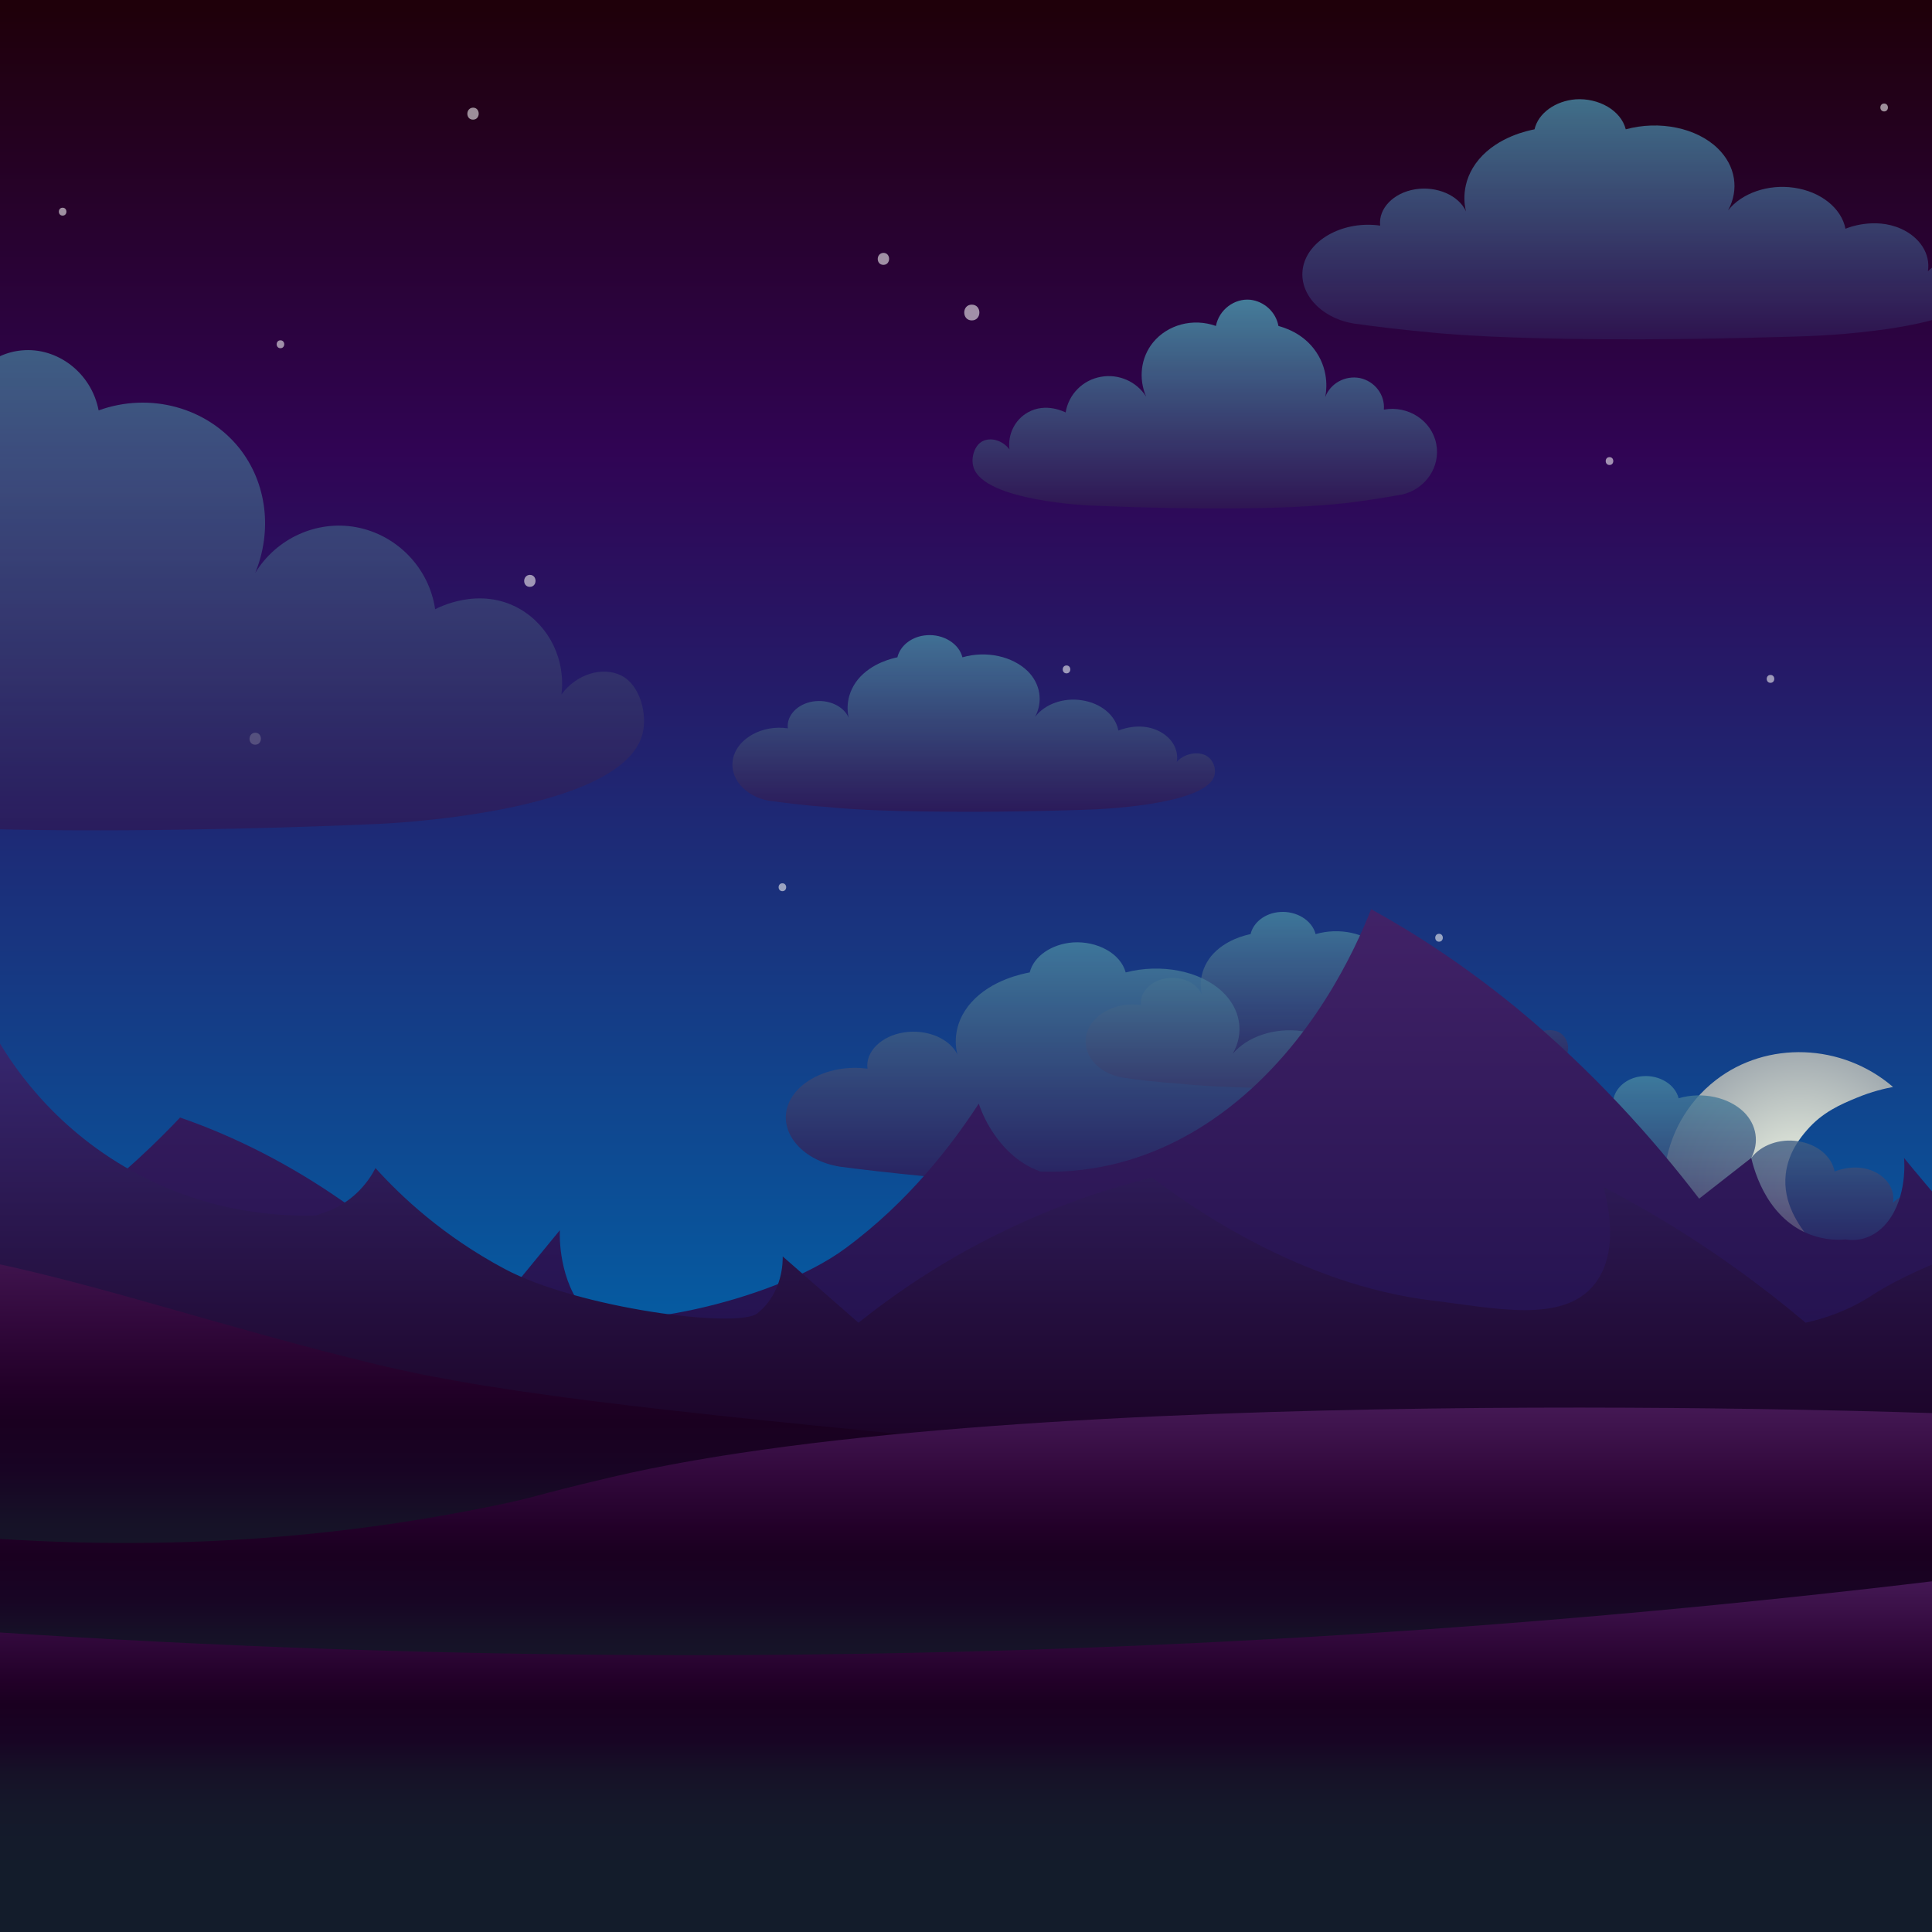
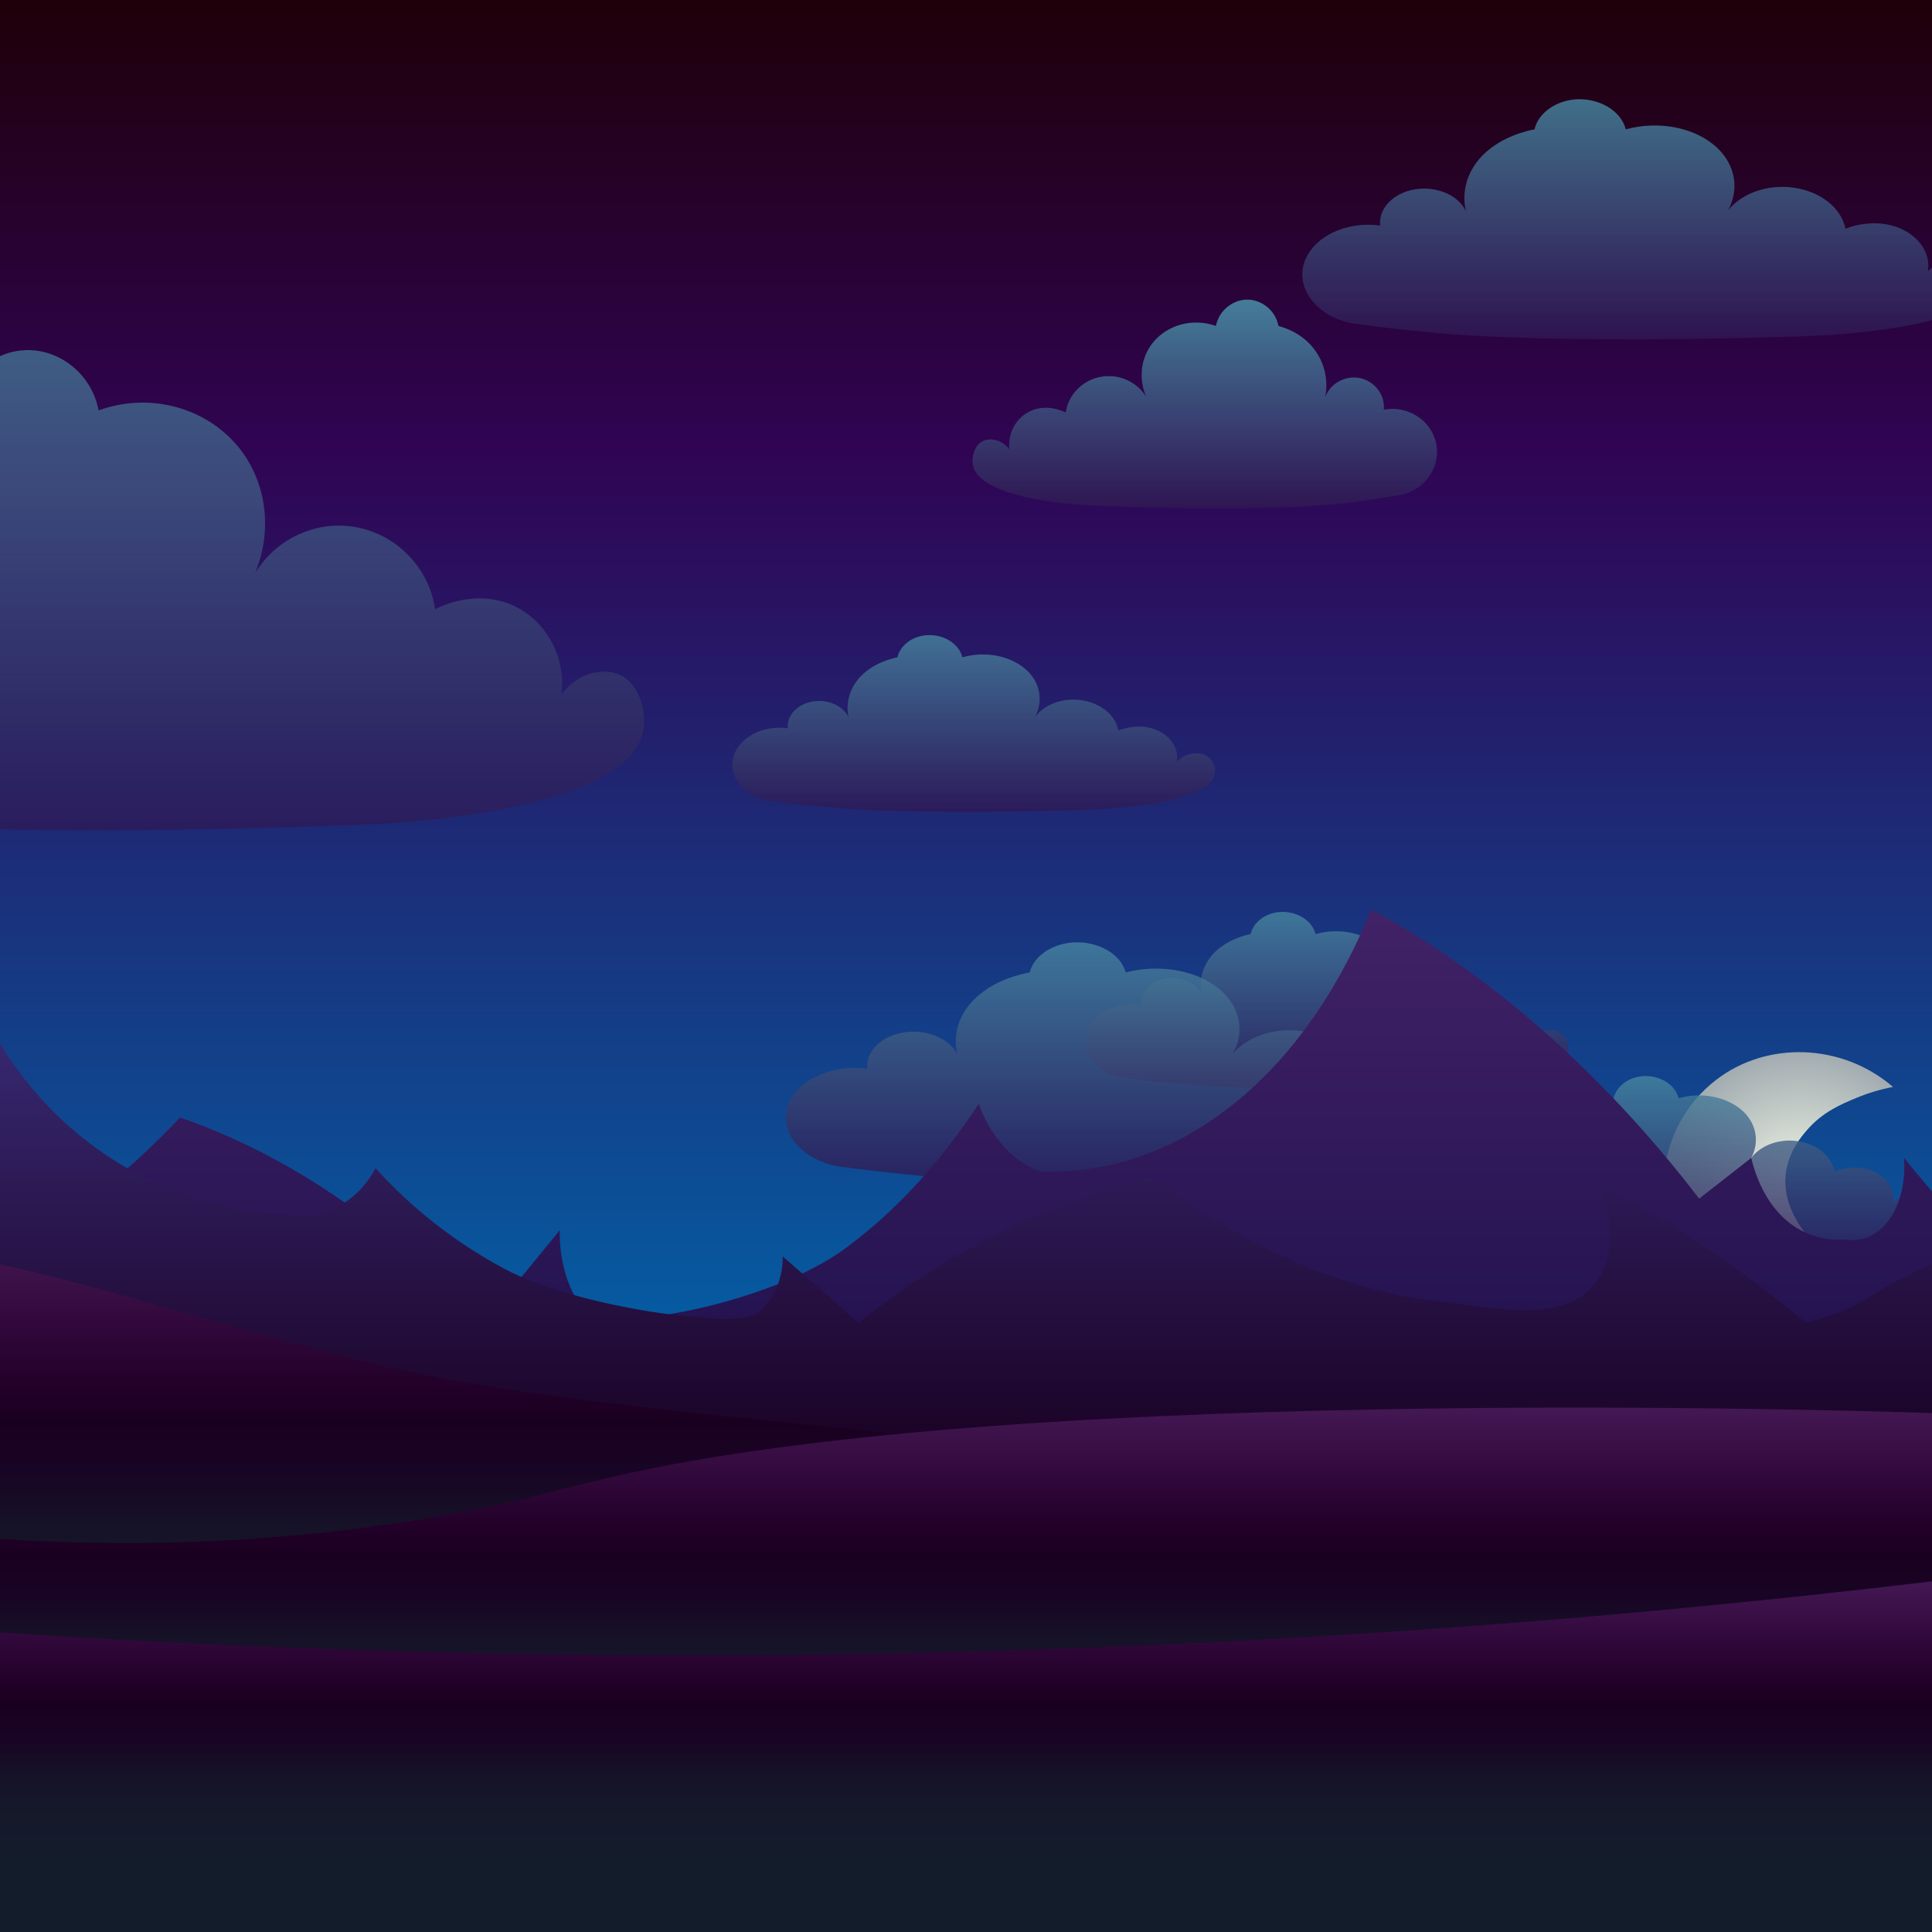
- <svg xmlns="http://www.w3.org/2000/svg" enable-background="new 0 0 792 612" version="1.1" viewBox="0 0 612 612" xml:space="preserve" id="svg192" width="612" height="612">
-   <defs id="defs196" />
-   <style type="text/css" id="style2">
- 	.st0{fill:url(#t);}
- 	.st1{opacity:0.59;}
- 	.st2{fill:#F1F2F2;}
- 	.st3{fill:url(#u);}
- 	.st4{opacity:0.68;fill:url(#v);}
- 	.st5{opacity:0.82;fill:url(#w);}
- 	.st6{opacity:0.92;fill:url(#x);}
- 	.st7{opacity:0.79;fill:url(#y);}
- 	.st8{opacity:0.79;fill:url(#z);}
- 	.st9{opacity:0.79;fill:url(#aa);}
- 	.st10{opacity:0.79;fill:url(#ab);}
- 	.st11{fill:url(#o);}
- 	.st12{fill:url(#p);}
- 	.st13{fill:url(#q);}
- 	.st14{fill:url(#r);}
- 	.st15{fill:url(#s);}
- 	.st16{fill:url(#SVGID_15_);}
- 	.st17{fill:url(#SVGID_16_);}
- 	.st18{opacity:0.68;fill:url(#SVGID_17_);}
- 	.st19{opacity:0.82;fill:url(#SVGID_18_);}
- 	.st20{opacity:0.92;fill:url(#SVGID_19_);}
- 	.st21{opacity:0.79;fill:url(#SVGID_20_);}
- 	.st22{opacity:0.79;fill:url(#SVGID_21_);}
- 	.st23{opacity:0.79;fill:url(#SVGID_22_);}
- 	.st24{opacity:0.79;fill:url(#SVGID_23_);}
- 	.st25{fill:url(#SVGID_24_);}
- 	.st26{fill:url(#SVGID_25_);}
- 	.st27{fill:url(#SVGID_26_);}
- 	.st28{fill:url(#SVGID_27_);}
- 	.st29{fill:url(#SVGID_28_);}
- 	.st30{fill:url(#SVGID_29_);}
- 	.st31{fill:url(#SVGID_30_);}
- 	.st32{opacity:0.68;fill:url(#SVGID_31_);}
- 	.st33{opacity:0.82;fill:url(#SVGID_32_);}
- 	.st34{opacity:0.92;fill:url(#SVGID_33_);}
- 	.st35{opacity:0.79;fill:url(#SVGID_34_);}
- 	.st36{opacity:0.79;fill:url(#SVGID_35_);}
- 	.st37{opacity:0.79;fill:url(#SVGID_36_);}
- 	.st38{opacity:0.79;fill:url(#SVGID_37_);}
- 	.st39{fill:url(#SVGID_38_);}
- 	.st40{fill:url(#SVGID_39_);}
- 	.st41{fill:url(#SVGID_40_);}
- 	.st42{fill:url(#SVGID_41_);}
- 	.st43{fill:url(#SVGID_42_);}
- 	.st44{fill:url(#SVGID_43_);}
- 	.st45{fill:url(#SVGID_44_);}
- 	.st46{opacity:0.68;fill:url(#SVGID_45_);}
- 	.st47{opacity:0.82;fill:url(#SVGID_46_);}
- 	.st48{opacity:0.92;fill:url(#SVGID_47_);}
- 	.st49{opacity:0.79;fill:url(#SVGID_48_);}
- 	.st50{opacity:0.79;fill:url(#SVGID_49_);}
- 	.st51{opacity:0.79;fill:url(#SVGID_50_);}
- 	.st52{opacity:0.79;fill:url(#SVGID_51_);}
- 	.st53{fill:url(#SVGID_52_);}
- 	.st54{fill:url(#SVGID_53_);}
- 	.st55{fill:url(#SVGID_54_);}
- 	.st56{fill:url(#SVGID_55_);}
- 	.st57{fill:url(#SVGID_56_);}
- 	.st58{fill:url(#SVGID_57_);}
- 	.st59{fill:url(#SVGID_58_);}
- 	.st60{opacity:0.68;fill:url(#SVGID_59_);}
- 	.st61{opacity:0.82;fill:url(#SVGID_60_);}
- 	.st62{opacity:0.92;fill:url(#SVGID_61_);}
- 	.st63{opacity:0.79;fill:url(#SVGID_62_);}
- 	.st64{opacity:0.79;fill:url(#SVGID_63_);}
- 	.st65{opacity:0.79;fill:url(#SVGID_64_);}
- 	.st66{opacity:0.79;fill:url(#SVGID_65_);}
- 	.st67{fill:url(#SVGID_66_);}
- 	.st68{fill:url(#SVGID_67_);}
- 	.st69{fill:url(#SVGID_68_);}
- 	.st70{fill:url(#SVGID_69_);}
- 	.st71{fill:url(#SVGID_70_);}
- </style>
-   <linearGradient id="t" x1="396" x2="396" y2="456" gradientUnits="userSpaceOnUse" gradientTransform="translate(-178.1591)">
-     <stop stop-color="#1F000A" offset=".006" id="stop4" />
-     <stop stop-color="#300454" offset=".314" id="stop6" />
-     <stop stop-color="#0066AB" offset=".993" id="stop8" />
+ <svg xmlns="http://www.w3.org/2000/svg" xml:space="preserve" id="svg192" version="1.1" viewBox="0 0 612 612">
+   <linearGradient id="t" x1="396" x2="396" y2="456" gradientTransform="translate(-178.16)" gradientUnits="userSpaceOnUse">
+     <stop id="stop4" offset=".006" stop-color="#1F000A" />
+     <stop id="stop6" offset=".314" stop-color="#300454" />
+     <stop id="stop8" offset=".993" stop-color="#0066AB" />
  </linearGradient>
-   <rect class="st0" width="792" height="456" id="rect11" x="-178.159" y="0" style="fill:url(#t)" />
-   <radialGradient id="u" cx="270.26" cy="131.05" r="55.541" gradientUnits="userSpaceOnUse" gradientTransform="matrix(0.4793164,0.5990925,-0.6105686,0.4738286,520.443,151.6661)">
-     <stop stop-color="#F1F7E6" offset="0" id="stop13" />
-     <stop stop-color="#A3ACB1" offset=".99" id="stop15" />
+   <path id="rect11" fill="url(#t)" d="M-178.159 0h792v456h-792z" />
+   <radialGradient id="u" cx="270.26" cy="131.05" r="55.541" gradientTransform="matrix(.47932 .5991 -.61057 .47383 520.443 151.666)" gradientUnits="userSpaceOnUse">
+     <stop id="stop13" offset="0" stop-color="#F1F7E6" />
+     <stop id="stop15" offset=".99" stop-color="#A3ACB1" />
  </radialGradient>
-   <path class="st3" d="m 572.34,358.042 c 4.964,-5.794 10.903,-8.267 15.734,-10.268 4.893,-2.049 9.096,-2.98 11.585,-3.456 -16.199,-13.939 -40.038,-14.666 -56.157,-2.157 -18.683,14.499 -21.978,41.429 -7.311,59.762 14.667,18.332 42.023,21.476 60.707,6.977 -5.366,-1.759 -16.054,-6.088 -23.788,-16.497 -3.281,-4.348 -8.453,-11.308 -7.446,-20.44 0.805,-7.034 4.875,-11.843 6.676,-13.921 z" id="path18" style="fill:url(#u);stroke-width:0.77" />
-   <g class="st1" id="g58" transform="translate(-178.1591)">
-     <path class="st2" d="m 328,37.9 c 2.4,0 2.4,-3.8 0,-3.8 -2.4,0.1 -2.4,3.8 0,3.8 z" id="path20" />
-     <path class="st2" d="m 486,101.5 c 3.2,0 3.2,-5 0,-5 -3.2,0 -3.2,5 0,5 z" id="path22" />
-     <path class="st2" d="m 198,68.3 c 1.6,0 1.6,-2.5 0,-2.5 -1.6,0 -1.6,2.5 0,2.5 z" id="path24" />
-     <path class="st2" d="m 267,110.3 c 1.6,0 1.6,-2.5 0,-2.5 -1.6,0 -1.6,2.5 0,2.5 z" id="path26" />
-     <path class="st2" d="m 426,282.3 c 1.6,0 1.6,-2.5 0,-2.5 -1.6,0 -1.6,2.5 0,2.5 z" id="path28" />
-     <path class="st2" d="m 516,213.3 c 1.6,0 1.6,-2.5 0,-2.5 -1.6,0 -1.6,2.5 0,2.5 z" id="path30" />
-     <path class="st2" d="m 634,298.3 c 1.6,0 1.6,-2.5 0,-2.5 -1.6,0 -1.6,2.5 0,2.5 z" id="path32" />
-     <path class="st2" d="m 739,216.3 c 1.6,0 1.6,-2.5 0,-2.5 -1.6,0 -1.6,2.5 0,2.5 z" id="path34" />
-     <path class="st2" d="m 688,147.3 c 1.6,0 1.6,-2.5 0,-2.5 -1.6,0 -1.6,2.5 0,2.5 z" id="path36" />
-     <path class="st2" d="m 775,35.3 c 1.6,0 1.6,-2.5 0,-2.5 -1.6,0 -1.6,2.5 0,2.5 z" id="path38" />
-     <path class="st2" d="m 64,298.3 c 1.6,0 1.6,-2.5 0,-2.5 -1.6,0 -1.6,2.5 0,2.5 z" id="path40" />
-     <path class="st2" d="m 43,159.3 c 1.6,0 1.6,-2.5 0,-2.5 -1.6,0 -1.6,2.5 0,2.5 z" id="path42" />
-     <path class="st2" d="m 132,82.3 c 1.6,0 1.6,-2.5 0,-2.5 -1.6,0 -1.6,2.5 0,2.5 z" id="path44" />
-     <path class="st2" d="m 77,56.9 c 2.4,0 2.4,-3.8 0,-3.8 -2.4,0.1 -2.4,3.8 0,3.8 z" id="path46" />
-     <path class="st2" d="m 103,119.9 c 2.4,0 2.4,-3.8 0,-3.8 -2.4,0.1 -2.4,3.8 0,3.8 z" id="path48" />
-     <path class="st2" d="m 458,83.9 c 2.4,0 2.4,-3.8 0,-3.8 -2.4,0.1 -2.4,3.8 0,3.8 z" id="path50" />
-     <path class="st2" d="m 346,185.9 c 2.4,0 2.4,-3.8 0,-3.8 -2.4,0.1 -2.4,3.8 0,3.8 z" id="path52" />
-     <path class="st2" d="m 164,323.9 c 2.4,0 2.4,-3.8 0,-3.8 -2.4,0.1 -2.4,3.8 0,3.8 z" id="path54" />
-     <path class="st2" d="m 259,235.9 c 2.4,0 2.4,-3.8 0,-3.8 -2.4,0.1 -2.4,3.8 0,3.8 z" id="path56" />
-   </g>
-   <linearGradient id="v" x1="217.2" x2="217.2" y1="110.9" y2="263.03" gradientUnits="userSpaceOnUse" gradientTransform="translate(-178.1591)">
-     <stop stop-color="#4787A1" offset="0" id="stop60" />
-     <stop stop-color="#2F1753" offset=".995" id="stop62" />
+   <path id="path18" fill="url(#u)" stroke-width=".77" d="M572.34 358.042c4.964-5.795 10.903-8.267 15.735-10.269a57.78 57.78 0 0 1 11.585-3.456c-16.2-13.938-40.038-14.665-56.157-2.156-18.683 14.499-21.978 41.43-7.31 59.761 14.666 18.333 42.022 21.477 60.706 6.978-5.366-1.76-16.055-6.089-23.789-16.498-3.28-4.348-8.453-11.307-7.446-20.44.805-7.034 4.875-11.843 6.676-13.92z" />
+   <linearGradient id="v" x1="217.2" x2="217.2" y1="110.9" y2="263.03" gradientTransform="translate(-178.16)" gradientUnits="userSpaceOnUse">
+     <stop id="stop60" offset="0" stop-color="#4787A1" />
+     <stop id="stop62" offset=".995" stop-color="#2F1753" />
  </linearGradient>
-   <path class="st4" d="m -101.159,253 c -16.7,-3.9 -27.4,-20.3 -24.2,-36.8 3.2,-16.9 20,-28.4 37.2,-25.2 -1,-10.9 6.4,-20.8 17,-23 10.5,-2.2 21.1,3.8 24.6,14 -0.6,-3 -3.3,-18.2 6.4,-33 9.4,-14.5 23.9,-18.3 27,-19 1.9,-10.3 10.2,-18.1 20,-19 11.2,-1.1 22.1,7 24.4,19 16.3,-5.9 34.3,-0.9 44.6,12 8.7,11 10.5,26.1 5,39.5 6.7,-11 19.5,-16.8 32,-14.5 12.9,2.4 23.1,12.9 25,26 0.6,-0.3 14,-7.6 27,0 9.2,5.4 14.4,16.1 13,27 4.9,-6.7 13.2,-8.9 19,-6 5.9,3 8.4,12.3 6.6,18.8 -7.2,25.2 -83.6,28.2 -83.6,28.2 0,0 -48.4,2.3 -99,2 -47.8,-0.3 -71.7,-2.8 -82,-4 -16.5,-1.9 -30.3,-4.2 -40,-6 z" id="path65" style="fill:url(#v)" />
-   <linearGradient id="w" x1="663.58" x2="663.58" y1="29.904" y2="105.97" gradientUnits="userSpaceOnUse" gradientTransform="translate(-143.5083,1.467191)">
-     <stop stop-color="#4787A1" offset="0" id="stop67" />
-     <stop stop-color="#2F1753" offset=".995" id="stop69" />
+   <path id="path65" fill="url(#v)" d="M-101.16 253c-16.7-3.9-27.4-20.3-24.2-36.8 3.2-16.9 20-28.4 37.2-25.2-1-10.9 6.4-20.8 17-23 10.5-2.2 21.1 3.8 24.6 14-.6-3-3.3-18.2 6.4-33 9.4-14.5 23.9-18.3 27-19 1.9-10.3 10.2-18.1 20-19 11.2-1.1 22.1 7 24.4 19 16.3-5.9 34.3-.9 44.6 12 8.7 11 10.5 26.1 5 39.5 6.7-11 19.5-16.8 32-14.5 12.9 2.4 23.1 12.9 25 26 .6-.3 14-7.6 27 0 9.2 5.4 14.4 16.1 13 27 4.9-6.7 13.2-8.9 19-6 5.9 3 8.4 12.3 6.6 18.8-7.2 25.2-83.6 28.2-83.6 28.2s-48.4 2.3-99 2c-47.8-.3-71.7-2.8-82-4a590.2 590.2 0 0 1-40-6z" opacity=".68" />
+   <linearGradient id="w" x1="663.58" x2="663.58" y1="29.904" y2="105.97" gradientTransform="translate(-143.508 1.467)" gradientUnits="userSpaceOnUse">
+     <stop id="stop67" offset="0" stop-color="#4787A1" />
+     <stop id="stop69" offset=".995" stop-color="#2F1753" />
  </linearGradient>
-   <path class="st5" d="m 428.692,102.467 c -10.9,-1.9 -17.8,-10.2 -15.8,-18.4 2.1,-8.5 13,-14.2 24.3,-12.6 -0.6,-5.4 4.2,-10.4 11.1,-11.5 6.8,-1.1 13.8,1.9 16.1,7 -0.4,-1.5 -2.1,-9.1 4.1,-16.5 6.1,-7.2 15.6,-9.1 17.6,-9.5 1.2,-5.2 6.7,-9 13,-9.5 7.3,-0.5 14.4,3.5 15.9,9.5 10.6,-2.9 22.4,-0.5 29.1,6 5.7,5.5 6.9,13.1 3.3,19.7 4.3,-5.5 12.7,-8.4 20.9,-7.2 8.4,1.2 15,6.4 16.3,13 0.4,-0.2 9.1,-3.8 17.6,0 6,2.7 9.4,8 8.5,13.5 3.2,-3.4 8.6,-4.5 12.4,-3 3.9,1.5 5.5,6.1 4.3,9.4 -4.7,12.6 -54.5,14.1 -54.5,14.1 0,0 -31.6,1.2 -64.6,1 -31.2,-0.2 -46.8,-1.4 -53.5,-2 -10.8,-1 -19.8,-2.1 -26.1,-3 z" id="path72" style="fill:url(#w)" />
-   <linearGradient id="x" x1="-2904.7" x2="-2904.7" y1="55.904" y2="122" gradientTransform="matrix(-1.1403,0,0,1,-2930.733,39.05537)" gradientUnits="userSpaceOnUse">
-     <stop stop-color="#4787A1" offset="0" id="stop74" />
-     <stop stop-color="#2F1753" offset=".995" id="stop76" />
+   <path id="path72" fill="url(#w)" d="M428.692 102.467c-10.9-1.9-17.8-10.2-15.8-18.4 2.1-8.5 13-14.2 24.3-12.6-.6-5.4 4.2-10.4 11.1-11.5 6.8-1.1 13.8 1.9 16.1 7-.4-1.5-2.1-9.1 4.1-16.5 6.1-7.2 15.6-9.1 17.6-9.5 1.2-5.2 6.7-9 13-9.5 7.3-.5 14.4 3.5 15.9 9.5 10.6-2.9 22.4-.5 29.1 6 5.7 5.5 6.9 13.1 3.3 19.7 4.3-5.5 12.7-8.4 20.9-7.2 8.4 1.2 15 6.4 16.3 13 .4-.2 9.1-3.8 17.6 0 6 2.7 9.4 8 8.5 13.5 3.2-3.4 8.6-4.5 12.4-3 3.9 1.5 5.5 6.1 4.3 9.4-4.7 12.6-54.5 14.1-54.5 14.1s-31.6 1.2-64.6 1c-31.2-.2-46.8-1.4-53.5-2-10.8-1-19.8-2.1-26.1-3z" opacity=".82" />
+   <linearGradient id="x" x1="-2904.7" x2="-2904.7" y1="55.904" y2="122" gradientTransform="matrix(-1.1403 0 0 1 -2930.733 39.055)" gradientUnits="userSpaceOnUse">
+     <stop id="stop74" offset="0" stop-color="#4787A1" />
+     <stop id="stop76" offset=".995" stop-color="#2F1753" />
  </linearGradient>
-   <path class="st6" d="m 444.167,156.655 c 7.4,-1.7 12.2,-8.8 10.8,-16 -1.4,-7.4 -8.9,-12.3 -16.6,-10.9 0.4,-4.7 -2.9,-9 -7.6,-10 -4.7,-0.9 -9.4,1.7 -11,6.1 0.3,-1.3 1.5,-7.9 -2.8,-14.3 -4.2,-6.3 -10.7,-7.9 -12,-8.3 -0.8,-4.5 -4.6,-7.8 -8.9,-8.3 -5,-0.5 -9.9,3.1 -10.9,8.3 -7.3,-2.6 -15.3,-0.4 -19.9,5.2 -3.9,4.8 -4.7,11.4 -2.2,17.2 -3,-4.8 -8.7,-7.3 -14.3,-6.3 -5.8,1 -10.3,5.6 -11.2,11.3 -0.3,-0.1 -6.2,-3.3 -12,0 -4.1,2.3 -6.4,7 -5.8,11.7 -2.2,-2.9 -5.9,-3.9 -8.5,-2.6 -2.6,1.3 -3.8,5.3 -2.9,8.2 3.2,10.9 37.3,12.2 37.3,12.2 0,0 21.6,1 44.2,0.9 21.3,-0.1 32,-1.2 36.6,-1.7 7.2,-0.9 13.3,-1.9 17.7,-2.7 z" id="path79" style="fill:url(#x)" />
-   <linearGradient id="y" x1="248.47" x2="248.47" y1="327.57" y2="383.6" gradientUnits="userSpaceOnUse" gradientTransform="translate(286.8409,13.4)">
-     <stop stop-color="#4787A1" offset="0" id="stop81" />
-     <stop stop-color="#2F1753" offset=".995" id="stop83" />
+   <path id="path79" fill="url(#x)" d="M444.167 156.655c7.4-1.7 12.2-8.8 10.8-16-1.4-7.4-8.9-12.3-16.6-10.9.4-4.7-2.9-9-7.6-10-4.7-.9-9.4 1.7-11 6.1.3-1.3 1.5-7.9-2.8-14.3-4.2-6.3-10.7-7.9-12-8.3-.8-4.5-4.6-7.8-8.9-8.3-5-.5-9.9 3.1-10.9 8.3-7.3-2.6-15.3-.4-19.9 5.2-3.9 4.8-4.7 11.4-2.2 17.2-3-4.8-8.7-7.3-14.3-6.3-5.8 1-10.3 5.6-11.2 11.3-.3-.1-6.2-3.3-12 0-4.1 2.3-6.4 7-5.8 11.7-2.2-2.9-5.9-3.9-8.5-2.6-2.6 1.3-3.8 5.3-2.9 8.2 3.2 10.9 37.3 12.2 37.3 12.2s21.6 1 44.2.9c21.3-.1 32-1.2 36.6-1.7 7.2-.9 13.3-1.9 17.7-2.7z" opacity=".92" />
+   <linearGradient id="y" x1="248.47" x2="248.47" y1="327.57" y2="383.6" gradientTransform="translate(286.84 13.4)" gradientUnits="userSpaceOnUse">
+     <stop id="stop81" offset="0" stop-color="#4787A1" />
+     <stop id="stop83" offset=".995" stop-color="#2F1753" />
  </linearGradient>
-   <path class="st7" d="m 470.341,393.3 c -7.7,-1.4 -12.7,-7.5 -11.2,-13.6 1.5,-6.2 9.3,-10.5 17.3,-9.3 -0.5,-4 3,-7.7 7.9,-8.5 4.9,-0.8 9.8,1.4 11.4,5.2 -0.3,-1.1 -1.5,-6.7 2.9,-12.2 4.4,-5.3 11.1,-6.7 12.5,-7 0.9,-3.8 4.7,-6.7 9.3,-7 5.2,-0.4 10.2,2.6 11.3,7 7.6,-2.2 15.9,-0.3 20.7,4.4 4,4 4.9,9.6 2.3,14.5 3.1,-4.1 9,-6.2 14.8,-5.3 6,0.9 10.7,4.7 11.6,9.6 0.3,-0.1 6.5,-2.8 12.5,0 4.3,2 6.7,5.9 6,9.9 2.3,-2.5 6.1,-3.3 8.8,-2.2 2.7,1.1 3.9,4.5 3,6.9 -3.3,9.3 -38.7,10.4 -38.7,10.4 0,0 -22.5,0.9 -45.9,0.7 -22.2,-0.1 -33.3,-1 -38,-1.5 -7.6,-0.5 -14,-1.3 -18.5,-2 z" id="path86" style="fill:url(#y)" />
-   <linearGradient id="z" x1="77.001" x2="77.001" y1="299.93" y2="355.96" gradientUnits="userSpaceOnUse" gradientTransform="translate(231.4669,-98.68018)">
-     <stop stop-color="#4787A1" offset="0" id="stop88" />
-     <stop stop-color="#2F1753" offset=".995" id="stop90" />
+   <path id="path86" fill="url(#y)" d="M470.34 393.3c-7.7-1.4-12.7-7.5-11.2-13.6 1.5-6.2 9.3-10.5 17.3-9.3-.5-4 3-7.7 7.9-8.5 4.9-.8 9.8 1.4 11.4 5.2-.3-1.1-1.5-6.7 2.9-12.2 4.4-5.3 11.1-6.7 12.5-7 .9-3.8 4.7-6.7 9.3-7 5.2-.4 10.2 2.6 11.3 7 7.6-2.2 15.9-.3 20.7 4.4 4 4 4.9 9.6 2.3 14.5 3.1-4.1 9-6.2 14.8-5.3 6 .9 10.7 4.7 11.6 9.6.3-.1 6.5-2.8 12.5 0 4.3 2 6.7 5.9 6 9.9 2.3-2.5 6.1-3.3 8.8-2.2 2.7 1.1 3.9 4.5 3 6.9-3.3 9.3-38.7 10.4-38.7 10.4s-22.5.9-45.9.7c-22.2-.1-33.3-1-38-1.5-7.6-.5-14-1.3-18.5-2z" opacity=".79" />
+   <linearGradient id="z" x1="77.001" x2="77.001" y1="299.93" y2="355.96" gradientTransform="translate(231.467 -98.68)" gradientUnits="userSpaceOnUse">
+     <stop id="stop88" offset="0" stop-color="#4787A1" />
+     <stop id="stop90" offset=".995" stop-color="#2F1753" />
  </linearGradient>
-   <path class="st8" d="m 243.467,253.62 c -7.7,-1.4 -12.7,-7.5 -11.2,-13.6 1.5,-6.2 9.3,-10.5 17.3,-9.3 -0.5,-4 3,-7.7 7.9,-8.5 4.9,-0.8 9.8,1.4 11.4,5.2 -0.3,-1.1 -1.5,-6.7 2.9,-12.2 4.4,-5.3 11.1,-6.7 12.5,-7 0.9,-3.8 4.7,-6.7 9.3,-7 5.2,-0.4 10.2,2.6 11.3,7 7.6,-2.2 15.9,-0.3 20.7,4.4 4,4 4.9,9.6 2.3,14.5 3.1,-4.1 9,-6.2 14.8,-5.3 6,0.9 10.7,4.7 11.6,9.6 0.3,-0.1 6.5,-2.8 12.5,0 4.3,2 6.7,5.9 6,9.9 2.3,-2.5 6.1,-3.3 8.8,-2.2 2.7,1.1 3.9,4.5 3,6.9 -3.3,9.3 -38.7,10.4 -38.7,10.4 0,0 -22.5,0.9 -45.9,0.7 -22.2,-0.1 -33.3,-1 -38,-1.5 -7.6,-0.5 -14,-1.4 -18.5,-2 z" id="path93" style="fill:url(#z)" />
-   <linearGradient id="aa" x1="598.53" x2="598.53" y1="288.97" y2="345" gradientUnits="userSpaceOnUse" gradientTransform="translate(-178.1591)">
-     <stop stop-color="#4787A1" offset="0" id="stop95" />
-     <stop stop-color="#2F1753" offset=".995" id="stop97" />
+   <path id="path93" fill="url(#z)" d="M243.467 253.62c-7.7-1.4-12.7-7.5-11.2-13.6 1.5-6.2 9.3-10.5 17.3-9.3-.5-4 3-7.7 7.9-8.5 4.9-.8 9.8 1.4 11.4 5.2-.3-1.1-1.5-6.7 2.9-12.2 4.4-5.3 11.1-6.7 12.5-7 .9-3.8 4.7-6.7 9.3-7 5.2-.4 10.2 2.6 11.3 7 7.6-2.2 15.9-.3 20.7 4.4 4 4 4.9 9.6 2.3 14.5 3.1-4.1 9-6.2 14.8-5.3 6 .9 10.7 4.7 11.6 9.6.3-.1 6.5-2.8 12.5 0 4.3 2 6.7 5.9 6 9.9 2.3-2.5 6.1-3.3 8.8-2.2 2.7 1.1 3.9 4.5 3 6.9-3.3 9.3-38.7 10.4-38.7 10.4s-22.5.9-45.9.7c-22.2-.1-33.3-1-38-1.5-7.6-.5-14-1.4-18.5-2z" opacity=".79" />
+   <linearGradient id="aa" x1="598.53" x2="598.53" y1="288.97" y2="345" gradientTransform="translate(-178.16)" gradientUnits="userSpaceOnUse">
+     <stop id="stop95" offset="0" stop-color="#4787A1" />
+     <stop id="stop97" offset=".995" stop-color="#2F1753" />
  </linearGradient>
-   <path class="st9" d="m 355.341,341.3 c -7.7,-1.4 -12.7,-7.5 -11.2,-13.6 1.5,-6.2 9.3,-10.5 17.3,-9.3 -0.5,-4 3,-7.7 7.9,-8.5 4.9,-0.8 9.8,1.4 11.4,5.2 -0.3,-1.1 -1.5,-6.7 2.9,-12.2 4.4,-5.3 11.1,-6.7 12.5,-7 0.9,-3.8 4.7,-6.7 9.3,-7 5.2,-0.4 10.2,2.6 11.3,7 7.6,-2.2 15.9,-0.3 20.7,4.4 4,4 4.9,9.6 2.3,14.5 3.1,-4.1 9,-6.2 14.8,-5.3 6,0.9 10.7,4.7 11.6,9.6 0.3,-0.1 6.5,-2.8 12.5,0 4.3,2 6.7,5.9 6,9.9 2.3,-2.5 6.1,-3.3 8.8,-2.2 2.7,1.1 3.9,4.5 3,6.9 -3.3,9.3 -38.7,10.4 -38.7,10.4 0,0 -22.5,0.9 -45.9,0.7 -22.2,-0.1 -33.3,-1 -38,-1.5 -7.6,-0.5 -13.9,-1.3 -18.5,-2 z" id="path100" style="fill:url(#aa)" />
-   <linearGradient id="ab" x1="532.94" x2="532.94" y1="293.32" y2="369.39" gradientUnits="userSpaceOnUse" gradientTransform="translate(-171.1175,5.13408)">
-     <stop stop-color="#4787A1" offset="0" id="stop102" />
-     <stop stop-color="#2F1753" offset=".995" id="stop104" />
+   <path id="path100" fill="url(#aa)" d="M355.34 341.3c-7.7-1.4-12.7-7.5-11.2-13.6 1.5-6.2 9.3-10.5 17.3-9.3-.5-4 3-7.7 7.9-8.5 4.9-.8 9.8 1.4 11.4 5.2-.3-1.1-1.5-6.7 2.9-12.2 4.4-5.3 11.1-6.7 12.5-7 .9-3.8 4.7-6.7 9.3-7 5.2-.4 10.2 2.6 11.3 7 7.6-2.2 15.9-.3 20.7 4.4 4 4 4.9 9.6 2.3 14.5 3.1-4.1 9-6.2 14.8-5.3 6 .9 10.7 4.7 11.6 9.6.3-.1 6.5-2.8 12.5 0 4.3 2 6.7 5.9 6 9.9 2.3-2.5 6.1-3.3 8.8-2.2 2.7 1.1 3.9 4.5 3 6.9-3.3 9.3-38.7 10.4-38.7 10.4s-22.5.9-45.9.7c-22.2-.1-33.3-1-38-1.5-7.6-.5-13.9-1.3-18.5-2z" opacity=".79" />
+   <linearGradient id="ab" x1="532.94" x2="532.94" y1="293.32" y2="369.39" gradientTransform="translate(-171.117 5.134)" gradientUnits="userSpaceOnUse">
+     <stop id="stop102" offset="0" stop-color="#4787A1" />
+     <stop id="stop104" offset=".995" stop-color="#2F1753" />
  </linearGradient>
-   <path class="st10" d="m 265.883,369.534 c -11.4,-1.9 -18.7,-10.2 -16.6,-18.4 2.2,-8.5 13.7,-14.2 25.5,-12.6 -0.7,-5.4 4.4,-10.4 11.6,-11.5 7.2,-1.1 14.4,1.9 16.9,7 -0.4,-1.5 -2.2,-9.1 4.4,-16.5 6.4,-7.2 16.4,-9.1 18.5,-9.5 1.3,-5.2 7,-9 13.7,-9.5 7.7,-0.5 15.1,3.5 16.7,9.5 11.2,-2.9 23.5,-0.5 30.5,6 5.9,5.5 7.2,13.1 3.4,19.8 4.6,-5.5 13.3,-8.4 21.9,-7.2 8.9,1.2 15.8,6.4 17.1,13 0.4,-0.2 9.6,-3.8 18.5,0 6.3,2.7 9.8,8 8.9,13.5 3.4,-3.4 9.1,-4.5 13,-3 4.1,1.5 5.8,6.1 4.5,9.4 -4.9,12.6 -57.1,14.1 -57.2,14.1 0,0 -33.1,1.2 -67.7,1 -32.7,-0.2 -49.1,-1.4 -56.1,-2 -11.4,-1.1 -20.8,-2.2 -27.5,-3.1 z" id="path107" style="fill:url(#ab)" />
-   <linearGradient id="o" x1="-2980.2" x2="-2980.2" y1="288" y2="488.37" gradientTransform="matrix(-1,0,0,1,-2762.359,0)" gradientUnits="userSpaceOnUse">
-     <stop stop-color="#412267" offset=".005" id="stop109" />
-     <stop stop-color="#160B45" offset="1" id="stop111" />
+   <path id="path107" fill="url(#ab)" d="M265.883 369.534c-11.4-1.9-18.7-10.2-16.6-18.4 2.2-8.5 13.7-14.2 25.5-12.6-.7-5.4 4.4-10.4 11.6-11.5 7.2-1.1 14.4 1.9 16.9 7-.4-1.5-2.2-9.1 4.4-16.5 6.4-7.2 16.4-9.1 18.5-9.5 1.3-5.2 7-9 13.7-9.5 7.7-.5 15.1 3.5 16.7 9.5 11.2-2.9 23.5-.5 30.5 6 5.9 5.5 7.2 13.1 3.4 19.8 4.6-5.5 13.3-8.4 21.9-7.2 8.9 1.2 15.8 6.4 17.1 13 .4-.2 9.6-3.8 18.5 0 6.3 2.7 9.8 8 8.9 13.5 3.4-3.4 9.1-4.5 13-3 4.1 1.5 5.8 6.1 4.5 9.4-4.9 12.6-57.1 14.1-57.2 14.1 0 0-33.1 1.2-67.7 1-32.7-.2-49.1-1.4-56.1-2-11.4-1.1-20.8-2.2-27.5-3.1z" opacity=".79" />
+   <linearGradient id="o" x1="-2980.2" x2="-2980.2" y1="288" y2="488.37" gradientTransform="matrix(-1 0 0 1 -2762.36 0)" gradientUnits="userSpaceOnUse">
+     <stop id="stop109" offset=".005" stop-color="#412267" />
+     <stop id="stop111" offset="1" stop-color="#160B45" />
  </linearGradient>
-   <path class="st11" d="m 613.841,379.6 c -3.6,-4.3 -7.2,-8.5 -10.7,-12.8 0.1,1 1,12.2 -5.1,20.1 -5.5,7.1 -12.4,5.9 -13.4,5.7 -2.1,0.2 -14.7,1.3 -23.7,-11.5 -3.5,-5 -5.3,-10.5 -6.2,-14.3 l -16.5,12.9 c -14.4,-18.8 -33.5,-40.3 -57.6,-60.2 -16.6,-13.6 -32.3,-23.8 -46.3,-31.5 -5,12.7 -18.5,42.4 -45.2,63 -25.4,19.6 -49.2,20.5 -59.6,20.1 -3.1,-1.1 -9.1,-3.9 -14.4,-11.5 -2.5,-3.5 -4.1,-7.1 -5.1,-10 -8.4,12.9 -22.1,31 -42.2,45.8 -24,17.8 -75.9,27.1 -82.3,20.1 -8.6,-9.6 -8.3,-24.2 -8.2,-25.8 -8.2,10 -16.5,20.1 -24.7,30.1 -11.7,-13.1 -27.4,-28.2 -47.3,-41.5 C 87.341,366.2 70.641,358.7 57.041,354 c -11.8,12.5 -48.1,48.7 -91.5,55.9 -19.7,3.3 -42.1,10.5 -52.4,-7.2 -8.1,-13.7 -5,-34.9 -3.1,-44.4 -15.9,11.6 -33,26.1 -50.4,44.4 -5.4,5.7 -10.6,11.5 -15.4,17.2 -5.9,-1.8 -22,-12.7 -22,-12.7 l -0.4,81.2 c 0,0 525.6,-2.8 792,-4.2" id="path114" style="fill:url(#o)" />
-   <linearGradient id="p" x1="396" x2="396" y1="327" y2="466.99" gradientUnits="userSpaceOnUse" gradientTransform="translate(-178.1591)">
-     <stop stop-color="#372871" offset="0" id="stop116" />
-     <stop stop-color="#190020" offset="1" id="stop118" />
+   <path id="path114" fill="url(#o)" d="M613.84 379.6c-3.6-4.3-7.2-8.5-10.7-12.8.1 1 1 12.2-5.1 20.1-5.5 7.1-12.4 5.9-13.4 5.7-2.1.2-14.7 1.3-23.7-11.5-3.5-5-5.3-10.5-6.2-14.3l-16.5 12.9c-14.4-18.8-33.5-40.3-57.6-60.2-16.6-13.6-32.3-23.8-46.3-31.5-5 12.7-18.5 42.4-45.2 63-25.4 19.6-49.2 20.5-59.6 20.1-3.1-1.1-9.1-3.9-14.4-11.5-2.5-3.5-4.1-7.1-5.1-10-8.4 12.9-22.1 31-42.2 45.8-24 17.8-75.9 27.1-82.3 20.1-8.6-9.6-8.3-24.2-8.2-25.8-8.2 10-16.5 20.1-24.7 30.1-11.7-13.1-27.4-28.2-47.3-41.5-18-12.1-34.7-19.6-48.3-24.3-11.8 12.5-48.1 48.7-91.5 55.9-19.7 3.3-42.1 10.5-52.4-7.2-8.1-13.7-5-34.9-3.1-44.4-15.9 11.6-33 26.1-50.4 44.4-5.4 5.7-10.6 11.5-15.4 17.2-5.9-1.8-22-12.7-22-12.7l-.4 81.2s525.6-2.8 792-4.2" />
+   <linearGradient id="p" x1="396" x2="396" y1="327" y2="466.99" gradientTransform="translate(-178.16)" gradientUnits="userSpaceOnUse">
+     <stop id="stop116" offset="0" stop-color="#372871" />
+     <stop id="stop118" offset="1" stop-color="#190020" />
  </linearGradient>
-   <path class="st12" d="m -178.159,392.3 c 4,-3.4 8,-6.9 12.1,-10.3 -0.1,0.7 -1,8.5 5,14 5.4,4.9 12.1,4.1 13,4 2.1,0.2 14.3,0.9 23,-8 3.4,-3.5 5.1,-7.3 6,-10 5.3,3 10.7,6 16,9 14,-13.2 32.6,-28.2 56,-42 16.1,-9.5 31.4,-16.6 45,-22 4.9,8.9 18,29.6 44,44 24.7,13.7 47.8,14.3 58,14 3,-0.8 8.9,-2.7 14,-8 2.4,-2.5 4,-5 5,-7 8.1,9 21.5,21.6 41,32 23.3,12.4 73.8,19 80,14 8.3,-6.7 8,-16.9 8,-18 l 24,21 c 11.4,-9.1 26.7,-19.7 46,-29 17.5,-8.5 33.7,-13.7 47,-17 11.5,8.7 46.8,34 89,39 19.2,2.3 40.9,7.4 51,-5 7.8,-9.6 4.8,-24.3 3,-31 15.5,8.1 32.1,18.2 49,31 5.3,4 10.3,8 15,12 5.8,-1.3 13.5,-3.7 21.4,-8.9 8.4,-5.5 20.5,-10.2 20.6,-10.4 V 467 l -792.1,-3" id="path121" style="fill:url(#p)" />
-   <linearGradient id="q" x1="396" x2="396" y1="392.86" y2="555.38" gradientUnits="userSpaceOnUse" gradientTransform="translate(-178.1591)">
-     <stop stop-color="#441854" offset="0" id="stop123" />
-     <stop stop-color="#31083B" offset=".164" id="stop125" />
-     <stop stop-color="#220028" offset=".288" id="stop127" />
-     <stop stop-color="#1A0020" offset=".352" id="stop129" />
-     <stop stop-color="#1A0020" offset=".355" id="stop131" />
-     <stop stop-color="#180424" offset=".449" id="stop133" />
-     <stop stop-color="#161127" offset=".545" id="stop135" />
-     <stop stop-color="#15182A" offset=".642" id="stop137" />
-     <stop stop-color="#141B2B" offset=".743" id="stop139" />
-     <stop stop-color="#131C2B" offset=".849" id="stop141" />
+   <path id="path121" fill="url(#p)" d="M-178.16 392.3c4-3.4 8-6.9 12.1-10.3-.1.7-1 8.5 5 14 5.4 4.9 12.1 4.1 13 4 2.1.2 14.3.9 23-8 3.4-3.5 5.1-7.3 6-10 5.3 3 10.7 6 16 9 14-13.2 32.6-28.2 56-42 16.1-9.5 31.4-16.6 45-22 4.9 8.9 18 29.6 44 44 24.7 13.7 47.8 14.3 58 14 3-.8 8.9-2.7 14-8 2.4-2.5 4-5 5-7 8.1 9 21.5 21.6 41 32 23.3 12.4 73.8 19 80 14 8.3-6.7 8-16.9 8-18l24 21c11.4-9.1 26.7-19.7 46-29 17.5-8.5 33.7-13.7 47-17 11.5 8.7 46.8 34 89 39 19.2 2.3 40.9 7.4 51-5 7.8-9.6 4.8-24.3 3-31 15.5 8.1 32.1 18.2 49 31 5.3 4 10.3 8 15 12 5.8-1.3 13.5-3.7 21.4-8.9 8.4-5.5 20.5-10.2 20.6-10.4V467l-792.1-3" />
+   <linearGradient id="q" x1="396" x2="396" y1="392.86" y2="555.38" gradientTransform="translate(-178.16)" gradientUnits="userSpaceOnUse">
+     <stop id="stop123" offset="0" stop-color="#441854" />
+     <stop id="stop125" offset=".164" stop-color="#31083B" />
+     <stop id="stop127" offset=".288" stop-color="#220028" />
+     <stop id="stop129" offset=".352" stop-color="#1A0020" />
+     <stop id="stop131" offset=".355" stop-color="#1A0020" />
+     <stop id="stop133" offset=".449" stop-color="#180424" />
+     <stop id="stop135" offset=".545" stop-color="#161127" />
+     <stop id="stop137" offset=".642" stop-color="#15182A" />
+     <stop id="stop139" offset=".743" stop-color="#141B2B" />
+     <stop id="stop141" offset=".849" stop-color="#131C2B" />
  </linearGradient>
-   <path class="st13" d="m -177.659,418 c 19.2,-8.6 43.3,-17 71.5,-21.6 80.5,-13.2 135.5,14 225,35.7 42.3,10.2 100.2,15.8 216,27 123,11.9 279,20.6 279,20.6 v 38.4 c 0,0 -779.3,34.2 -792,37.4 0.5,-137.5 0,-0.1 0.5,-137.5 z" id="path144" style="fill:url(#q)" />
-   <linearGradient id="r" x1="396.26" x2="396.26" y1="445.88" y2="578.61" gradientUnits="userSpaceOnUse" gradientTransform="translate(-178.1591)">
-     <stop stop-color="#441854" offset="0" id="stop146" />
-     <stop stop-color="#31083B" offset=".164" id="stop148" />
-     <stop stop-color="#220028" offset=".288" id="stop150" />
-     <stop stop-color="#1A0020" offset=".352" id="stop152" />
-     <stop stop-color="#1A0020" offset=".355" id="stop154" />
-     <stop stop-color="#180424" offset=".449" id="stop156" />
-     <stop stop-color="#161127" offset=".545" id="stop158" />
-     <stop stop-color="#15182A" offset=".642" id="stop160" />
-     <stop stop-color="#141B2B" offset=".743" id="stop162" />
-     <stop stop-color="#131C2B" offset=".849" id="stop164" />
+   <path id="path144" fill="url(#q)" d="M-177.66 418c19.2-8.6 43.3-17 71.5-21.6 80.5-13.2 135.5 14 225 35.7 42.3 10.2 100.2 15.8 216 27 123 11.9 279 20.6 279 20.6v38.4s-779.3 34.2-792 37.4l.5-137.5z" />
+   <linearGradient id="r" x1="396.26" x2="396.26" y1="445.88" y2="578.61" gradientTransform="translate(-178.16)" gradientUnits="userSpaceOnUse">
+     <stop id="stop146" offset="0" stop-color="#441854" />
+     <stop id="stop148" offset=".164" stop-color="#31083B" />
+     <stop id="stop150" offset=".288" stop-color="#220028" />
+     <stop id="stop152" offset=".352" stop-color="#1A0020" />
+     <stop id="stop154" offset=".355" stop-color="#1A0020" />
+     <stop id="stop156" offset=".449" stop-color="#180424" />
+     <stop id="stop158" offset=".545" stop-color="#161127" />
+     <stop id="stop160" offset=".642" stop-color="#15182A" />
+     <stop id="stop162" offset=".743" stop-color="#141B2B" />
+     <stop id="stop164" offset=".849" stop-color="#131C2B" />
  </linearGradient>
-   <path class="st14" d="m -177.659,452.9 c 69.9,20.9 191.2,53.6 334,24.1 15.1,-3.1 9.9,-2.6 37,-9 131.5,-31.1 420.5,-20.3 420.5,-20.3 0,0 0,96.5 0,95.8 0,-0.7 -537.3,103.9 -790.3,-44.6 -1.6,-33.2 -0.2,-3.2 -1,-39.9 -0.1,-1.8 -0.1,-3.9 -0.2,-6.1 z" id="path167" style="fill:url(#r)" />
-   <linearGradient id="s" x1="396.5" x2="396.5" y1="500.7" y2="612.05" gradientUnits="userSpaceOnUse" gradientTransform="translate(-178.1591)">
-     <stop stop-color="#441854" offset="0" id="stop169" />
-     <stop stop-color="#31083B" offset=".164" id="stop171" />
-     <stop stop-color="#220028" offset=".288" id="stop173" />
-     <stop stop-color="#1A0020" offset=".352" id="stop175" />
-     <stop stop-color="#1A0020" offset=".355" id="stop177" />
-     <stop stop-color="#180424" offset=".449" id="stop179" />
-     <stop stop-color="#161127" offset=".545" id="stop181" />
-     <stop stop-color="#15182A" offset=".642" id="stop183" />
-     <stop stop-color="#141B2B" offset=".743" id="stop185" />
-     <stop stop-color="#131C2B" offset=".849" id="stop187" />
+   <path id="path167" fill="url(#r)" d="M-177.66 452.9c69.9 20.9 191.2 53.6 334 24.1 15.1-3.1 9.9-2.6 37-9 131.5-31.1 420.5-20.3 420.5-20.3v95.8c0-.7-537.3 103.9-790.3-44.6-1.6-33.2-.2-3.2-1-39.9-.1-1.8-.1-3.9-.2-6.1z" />
+   <linearGradient id="s" x1="396.5" x2="396.5" y1="500.7" y2="612.05" gradientTransform="translate(-178.16)" gradientUnits="userSpaceOnUse">
+     <stop id="stop169" offset="0" stop-color="#441854" />
+     <stop id="stop171" offset=".164" stop-color="#31083B" />
+     <stop id="stop173" offset=".288" stop-color="#220028" />
+     <stop id="stop175" offset=".352" stop-color="#1A0020" />
+     <stop id="stop177" offset=".355" stop-color="#1A0020" />
+     <stop id="stop179" offset=".449" stop-color="#180424" />
+     <stop id="stop181" offset=".545" stop-color="#161127" />
+     <stop id="stop183" offset=".642" stop-color="#15182A" />
+     <stop id="stop185" offset=".743" stop-color="#141B2B" />
+     <stop id="stop187" offset=".849" stop-color="#131C2B" />
  </linearGradient>
-   <path class="st15" d="m 613.841,500.7 c -116.6,14 -248.1,23.5 -392.2,23.6 -146.7,0.1 -280.5,-9.4 -398.8,-23.6 v 111.4 h 791 z" id="path190" style="fill:url(#s)" />
+   <path id="path190" fill="url(#s)" d="M613.84 500.7c-116.6 14-248.1 23.5-392.2 23.6-146.7.1-280.5-9.4-398.8-23.6v111.4h791z" />
</svg>
